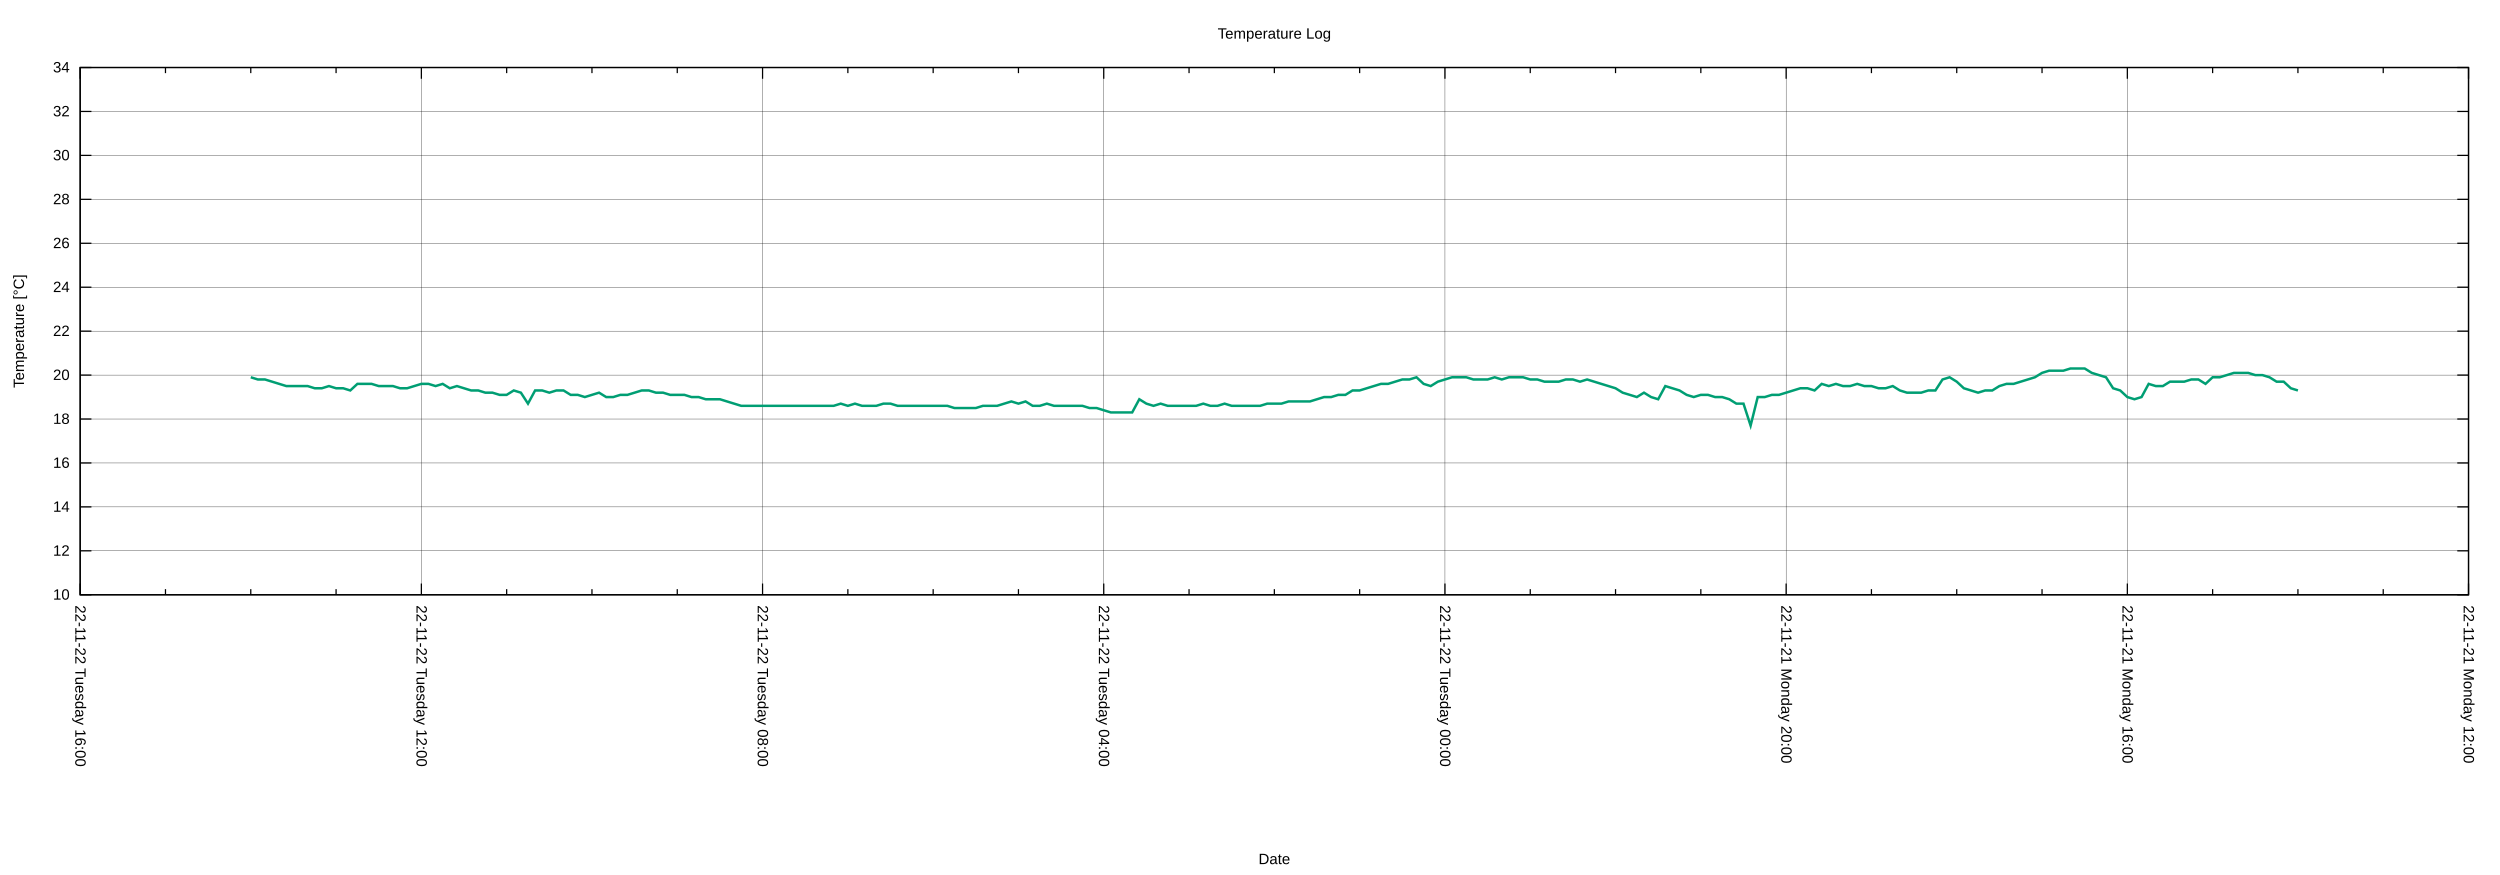
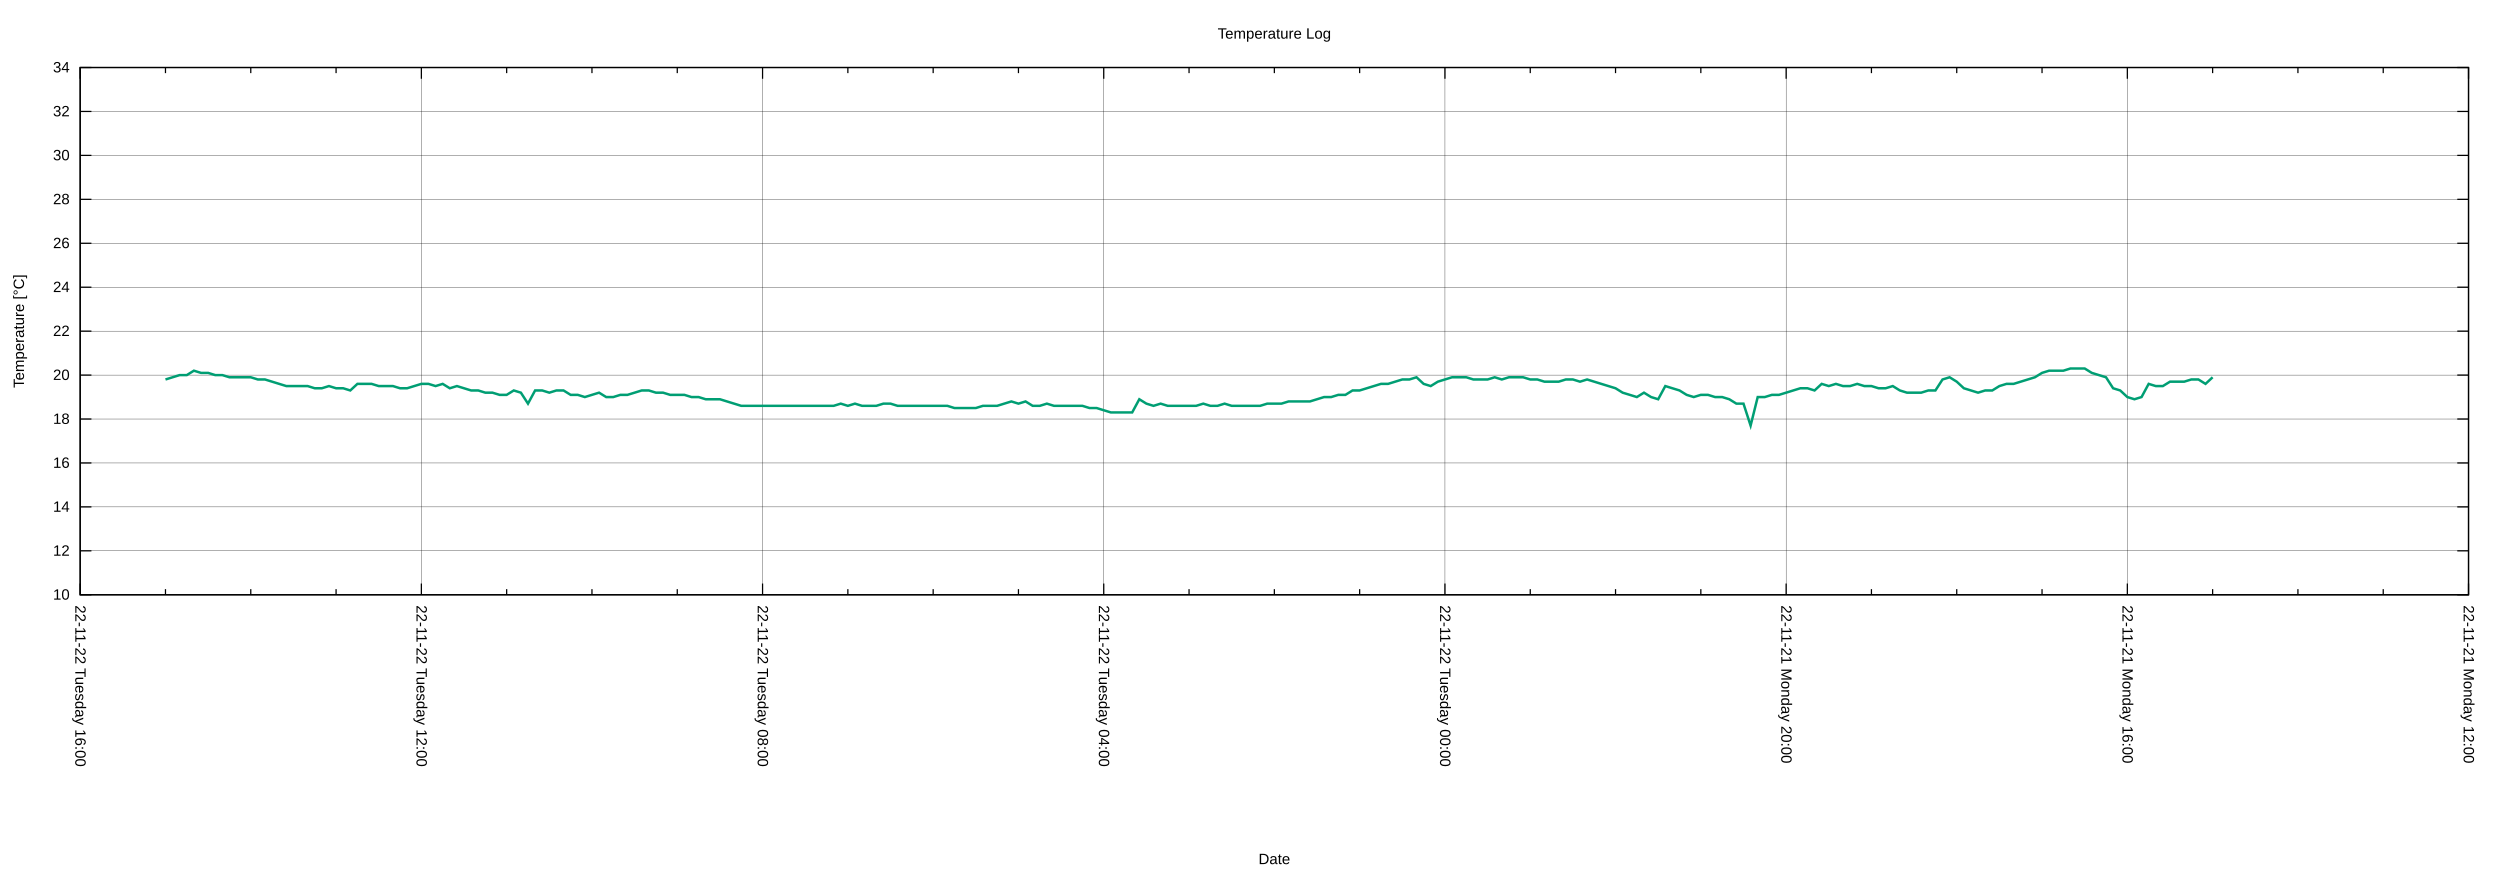
<svg xmlns="http://www.w3.org/2000/svg" xmlns:xlink="http://www.w3.org/1999/xlink" width="2000" height="700" viewBox="0 0 2000 700">
  <g id="gnuplot_canvas">
    <rect x="0" y="0" width="2000" height="700" fill="none" />
    <defs>
      <circle id="gpDot" r="0.5" stroke-width="0.5" stroke="currentColor" />
      <path id="gpPt0" stroke-width="0.222" stroke="currentColor" d="M-1,0 h2 M0,-1 v2" />
      <path id="gpPt1" stroke-width="0.222" stroke="currentColor" d="M-1,-1 L1,1 M1,-1 L-1,1" />
      <path id="gpPt2" stroke-width="0.222" stroke="currentColor" d="M-1,0 L1,0 M0,-1 L0,1 M-1,-1 L1,1 M-1,1 L1,-1" />
      <rect id="gpPt3" stroke-width="0.222" stroke="currentColor" x="-1" y="-1" width="2" height="2" />
      <rect id="gpPt4" stroke-width="0.222" stroke="currentColor" fill="currentColor" x="-1" y="-1" width="2" height="2" />
      <circle id="gpPt5" stroke-width="0.222" stroke="currentColor" cx="0" cy="0" r="1" />
      <use xlink:href="#gpPt5" id="gpPt6" fill="currentColor" stroke="none" />
      <path id="gpPt7" stroke-width="0.222" stroke="currentColor" d="M0,-1.33 L-1.33,0.67 L1.33,0.67 z" />
      <use xlink:href="#gpPt7" id="gpPt8" fill="currentColor" stroke="none" />
      <use xlink:href="#gpPt7" id="gpPt9" stroke="currentColor" transform="rotate(180)" />
      <use xlink:href="#gpPt9" id="gpPt10" fill="currentColor" stroke="none" />
      <use xlink:href="#gpPt3" id="gpPt11" stroke="currentColor" transform="rotate(45)" />
      <use xlink:href="#gpPt11" id="gpPt12" fill="currentColor" stroke="none" />
      <path id="gpPt13" stroke-width="0.222" stroke="currentColor" d="M0,1.330 L1.265,0.411 L0.782,-1.067 L-0.782,-1.076 L-1.265,0.411 z" />
      <use xlink:href="#gpPt13" id="gpPt14" fill="currentColor" stroke="none" />
      <filter id="textbox" filterUnits="objectBoundingBox" x="0" y="0" height="1" width="1">
        <feFlood flood-color="white" flood-opacity="1" result="bgnd" />
        <feComposite in="SourceGraphic" in2="bgnd" operator="atop" />
      </filter>
      <filter id="greybox" filterUnits="objectBoundingBox" x="0" y="0" height="1" width="1">
        <feFlood flood-color="lightgrey" flood-opacity="1" result="grey" />
        <feComposite in="SourceGraphic" in2="grey" operator="atop" />
      </filter>
    </defs>
    <g fill="none" color="white" stroke="currentColor" stroke-width="1.00" stroke-linecap="butt" stroke-linejoin="miter">
</g>
    <g fill="none" color="black" stroke="currentColor" stroke-width="1.00" stroke-linecap="butt" stroke-linejoin="miter">
</g>
    <g fill="none" color="black" stroke="black" stroke-width="0.25" stroke-linecap="butt" stroke-linejoin="miter">
</g>
    <g fill="none" color="black" stroke="currentColor" stroke-width="0.25" stroke-linecap="butt" stroke-linejoin="miter">
      <path stroke="black" class="gridline" d="M64.14,475.82 L1974.82,475.82  " />
    </g>
    <g fill="none" color="black" stroke="black" stroke-width="1.00" stroke-linecap="butt" stroke-linejoin="miter">
</g>
    <g fill="none" color="black" stroke="currentColor" stroke-width="1.00" stroke-linecap="butt" stroke-linejoin="miter">
      <path stroke="black" d="M64.14,475.82 L73.14,475.82 M1974.82,475.82 L1965.82,475.82  " />
      <g transform="translate(55.75,479.72)" stroke="none" fill="black" font-family="Arial" font-size="12.00" text-anchor="end">
        <text>
          <tspan font-family="Arial"> 10</tspan>
        </text>
      </g>
    </g>
    <g fill="none" color="black" stroke="currentColor" stroke-width="1.00" stroke-linecap="butt" stroke-linejoin="miter">
</g>
    <g fill="none" color="black" stroke="black" stroke-width="0.25" stroke-linecap="butt" stroke-linejoin="miter">
</g>
    <g fill="none" color="black" stroke="currentColor" stroke-width="0.25" stroke-linecap="butt" stroke-linejoin="miter">
      <path stroke="black" class="gridline" d="M64.14,440.67 L1974.82,440.67  " />
    </g>
    <g fill="none" color="black" stroke="black" stroke-width="1.00" stroke-linecap="butt" stroke-linejoin="miter">
</g>
    <g fill="none" color="black" stroke="currentColor" stroke-width="1.00" stroke-linecap="butt" stroke-linejoin="miter">
      <path stroke="black" d="M64.14,440.67 L73.14,440.67 M1974.82,440.67 L1965.82,440.67  " />
      <g transform="translate(55.75,444.57)" stroke="none" fill="black" font-family="Arial" font-size="12.00" text-anchor="end">
        <text>
          <tspan font-family="Arial"> 12</tspan>
        </text>
      </g>
    </g>
    <g fill="none" color="black" stroke="currentColor" stroke-width="1.00" stroke-linecap="butt" stroke-linejoin="miter">
</g>
    <g fill="none" color="black" stroke="black" stroke-width="0.25" stroke-linecap="butt" stroke-linejoin="miter">
</g>
    <g fill="none" color="black" stroke="currentColor" stroke-width="0.25" stroke-linecap="butt" stroke-linejoin="miter">
      <path stroke="black" class="gridline" d="M64.14,405.52 L1974.82,405.52  " />
    </g>
    <g fill="none" color="black" stroke="black" stroke-width="1.00" stroke-linecap="butt" stroke-linejoin="miter">
</g>
    <g fill="none" color="black" stroke="currentColor" stroke-width="1.00" stroke-linecap="butt" stroke-linejoin="miter">
      <path stroke="black" d="M64.14,405.52 L73.14,405.52 M1974.82,405.52 L1965.82,405.52  " />
      <g transform="translate(55.75,409.42)" stroke="none" fill="black" font-family="Arial" font-size="12.00" text-anchor="end">
        <text>
          <tspan font-family="Arial"> 14</tspan>
        </text>
      </g>
    </g>
    <g fill="none" color="black" stroke="currentColor" stroke-width="1.00" stroke-linecap="butt" stroke-linejoin="miter">
</g>
    <g fill="none" color="black" stroke="black" stroke-width="0.25" stroke-linecap="butt" stroke-linejoin="miter">
</g>
    <g fill="none" color="black" stroke="currentColor" stroke-width="0.25" stroke-linecap="butt" stroke-linejoin="miter">
      <path stroke="black" class="gridline" d="M64.14,370.37 L1974.82,370.37  " />
    </g>
    <g fill="none" color="black" stroke="black" stroke-width="1.00" stroke-linecap="butt" stroke-linejoin="miter">
</g>
    <g fill="none" color="black" stroke="currentColor" stroke-width="1.00" stroke-linecap="butt" stroke-linejoin="miter">
      <path stroke="black" d="M64.14,370.37 L73.14,370.37 M1974.82,370.37 L1965.82,370.37  " />
      <g transform="translate(55.75,374.27)" stroke="none" fill="black" font-family="Arial" font-size="12.00" text-anchor="end">
        <text>
          <tspan font-family="Arial"> 16</tspan>
        </text>
      </g>
    </g>
    <g fill="none" color="black" stroke="currentColor" stroke-width="1.00" stroke-linecap="butt" stroke-linejoin="miter">
</g>
    <g fill="none" color="black" stroke="black" stroke-width="0.25" stroke-linecap="butt" stroke-linejoin="miter">
</g>
    <g fill="none" color="black" stroke="currentColor" stroke-width="0.25" stroke-linecap="butt" stroke-linejoin="miter">
      <path stroke="black" class="gridline" d="M64.14,335.22 L1974.82,335.22  " />
    </g>
    <g fill="none" color="black" stroke="black" stroke-width="1.00" stroke-linecap="butt" stroke-linejoin="miter">
</g>
    <g fill="none" color="black" stroke="currentColor" stroke-width="1.00" stroke-linecap="butt" stroke-linejoin="miter">
      <path stroke="black" d="M64.14,335.22 L73.14,335.22 M1974.82,335.22 L1965.82,335.22  " />
      <g transform="translate(55.75,339.12)" stroke="none" fill="black" font-family="Arial" font-size="12.00" text-anchor="end">
        <text>
          <tspan font-family="Arial"> 18</tspan>
        </text>
      </g>
    </g>
    <g fill="none" color="black" stroke="currentColor" stroke-width="1.00" stroke-linecap="butt" stroke-linejoin="miter">
</g>
    <g fill="none" color="black" stroke="black" stroke-width="0.25" stroke-linecap="butt" stroke-linejoin="miter">
</g>
    <g fill="none" color="black" stroke="currentColor" stroke-width="0.25" stroke-linecap="butt" stroke-linejoin="miter">
      <path stroke="black" class="gridline" d="M64.14,300.07 L1974.82,300.07  " />
    </g>
    <g fill="none" color="black" stroke="black" stroke-width="1.00" stroke-linecap="butt" stroke-linejoin="miter">
</g>
    <g fill="none" color="black" stroke="currentColor" stroke-width="1.00" stroke-linecap="butt" stroke-linejoin="miter">
      <path stroke="black" d="M64.14,300.07 L73.14,300.07 M1974.82,300.07 L1965.82,300.07  " />
      <g transform="translate(55.75,303.97)" stroke="none" fill="black" font-family="Arial" font-size="12.00" text-anchor="end">
        <text>
          <tspan font-family="Arial"> 20</tspan>
        </text>
      </g>
    </g>
    <g fill="none" color="black" stroke="currentColor" stroke-width="1.00" stroke-linecap="butt" stroke-linejoin="miter">
</g>
    <g fill="none" color="black" stroke="black" stroke-width="0.25" stroke-linecap="butt" stroke-linejoin="miter">
</g>
    <g fill="none" color="black" stroke="currentColor" stroke-width="0.25" stroke-linecap="butt" stroke-linejoin="miter">
      <path stroke="black" class="gridline" d="M64.14,264.91 L1974.82,264.91  " />
    </g>
    <g fill="none" color="black" stroke="black" stroke-width="1.00" stroke-linecap="butt" stroke-linejoin="miter">
</g>
    <g fill="none" color="black" stroke="currentColor" stroke-width="1.00" stroke-linecap="butt" stroke-linejoin="miter">
      <path stroke="black" d="M64.14,264.91 L73.14,264.91 M1974.82,264.91 L1965.82,264.91  " />
      <g transform="translate(55.75,268.81)" stroke="none" fill="black" font-family="Arial" font-size="12.00" text-anchor="end">
        <text>
          <tspan font-family="Arial"> 22</tspan>
        </text>
      </g>
    </g>
    <g fill="none" color="black" stroke="currentColor" stroke-width="1.00" stroke-linecap="butt" stroke-linejoin="miter">
</g>
    <g fill="none" color="black" stroke="black" stroke-width="0.25" stroke-linecap="butt" stroke-linejoin="miter">
</g>
    <g fill="none" color="black" stroke="currentColor" stroke-width="0.25" stroke-linecap="butt" stroke-linejoin="miter">
      <path stroke="black" class="gridline" d="M64.14,229.76 L1974.82,229.76  " />
    </g>
    <g fill="none" color="black" stroke="black" stroke-width="1.00" stroke-linecap="butt" stroke-linejoin="miter">
</g>
    <g fill="none" color="black" stroke="currentColor" stroke-width="1.00" stroke-linecap="butt" stroke-linejoin="miter">
      <path stroke="black" d="M64.14,229.76 L73.14,229.76 M1974.82,229.76 L1965.82,229.76  " />
      <g transform="translate(55.75,233.66)" stroke="none" fill="black" font-family="Arial" font-size="12.00" text-anchor="end">
        <text>
          <tspan font-family="Arial"> 24</tspan>
        </text>
      </g>
    </g>
    <g fill="none" color="black" stroke="currentColor" stroke-width="1.00" stroke-linecap="butt" stroke-linejoin="miter">
</g>
    <g fill="none" color="black" stroke="black" stroke-width="0.25" stroke-linecap="butt" stroke-linejoin="miter">
</g>
    <g fill="none" color="black" stroke="currentColor" stroke-width="0.25" stroke-linecap="butt" stroke-linejoin="miter">
      <path stroke="black" class="gridline" d="M64.14,194.61 L1974.82,194.61  " />
    </g>
    <g fill="none" color="black" stroke="black" stroke-width="1.00" stroke-linecap="butt" stroke-linejoin="miter">
</g>
    <g fill="none" color="black" stroke="currentColor" stroke-width="1.00" stroke-linecap="butt" stroke-linejoin="miter">
      <path stroke="black" d="M64.14,194.61 L73.14,194.61 M1974.82,194.61 L1965.82,194.61  " />
      <g transform="translate(55.75,198.51)" stroke="none" fill="black" font-family="Arial" font-size="12.00" text-anchor="end">
        <text>
          <tspan font-family="Arial"> 26</tspan>
        </text>
      </g>
    </g>
    <g fill="none" color="black" stroke="currentColor" stroke-width="1.00" stroke-linecap="butt" stroke-linejoin="miter">
</g>
    <g fill="none" color="black" stroke="black" stroke-width="0.25" stroke-linecap="butt" stroke-linejoin="miter">
</g>
    <g fill="none" color="black" stroke="currentColor" stroke-width="0.25" stroke-linecap="butt" stroke-linejoin="miter">
      <path stroke="black" class="gridline" d="M64.14,159.46 L1974.82,159.46  " />
    </g>
    <g fill="none" color="black" stroke="black" stroke-width="1.00" stroke-linecap="butt" stroke-linejoin="miter">
</g>
    <g fill="none" color="black" stroke="currentColor" stroke-width="1.00" stroke-linecap="butt" stroke-linejoin="miter">
      <path stroke="black" d="M64.14,159.46 L73.14,159.46 M1974.82,159.46 L1965.82,159.46  " />
      <g transform="translate(55.75,163.36)" stroke="none" fill="black" font-family="Arial" font-size="12.00" text-anchor="end">
        <text>
          <tspan font-family="Arial"> 28</tspan>
        </text>
      </g>
    </g>
    <g fill="none" color="black" stroke="currentColor" stroke-width="1.00" stroke-linecap="butt" stroke-linejoin="miter">
</g>
    <g fill="none" color="black" stroke="black" stroke-width="0.25" stroke-linecap="butt" stroke-linejoin="miter">
</g>
    <g fill="none" color="black" stroke="currentColor" stroke-width="0.25" stroke-linecap="butt" stroke-linejoin="miter">
      <path stroke="black" class="gridline" d="M64.14,124.31 L1974.82,124.31  " />
    </g>
    <g fill="none" color="black" stroke="black" stroke-width="1.00" stroke-linecap="butt" stroke-linejoin="miter">
</g>
    <g fill="none" color="black" stroke="currentColor" stroke-width="1.00" stroke-linecap="butt" stroke-linejoin="miter">
      <path stroke="black" d="M64.14,124.31 L73.14,124.31 M1974.82,124.31 L1965.82,124.31  " />
      <g transform="translate(55.75,128.21)" stroke="none" fill="black" font-family="Arial" font-size="12.00" text-anchor="end">
        <text>
          <tspan font-family="Arial"> 30</tspan>
        </text>
      </g>
    </g>
    <g fill="none" color="black" stroke="currentColor" stroke-width="1.00" stroke-linecap="butt" stroke-linejoin="miter">
</g>
    <g fill="none" color="black" stroke="black" stroke-width="0.25" stroke-linecap="butt" stroke-linejoin="miter">
</g>
    <g fill="none" color="black" stroke="currentColor" stroke-width="0.25" stroke-linecap="butt" stroke-linejoin="miter">
      <path stroke="black" class="gridline" d="M64.14,89.16 L1974.82,89.16  " />
    </g>
    <g fill="none" color="black" stroke="black" stroke-width="1.00" stroke-linecap="butt" stroke-linejoin="miter">
</g>
    <g fill="none" color="black" stroke="currentColor" stroke-width="1.00" stroke-linecap="butt" stroke-linejoin="miter">
      <path stroke="black" d="M64.14,89.16 L73.14,89.16 M1974.82,89.16 L1965.82,89.16  " />
      <g transform="translate(55.75,93.06)" stroke="none" fill="black" font-family="Arial" font-size="12.00" text-anchor="end">
        <text>
          <tspan font-family="Arial"> 32</tspan>
        </text>
      </g>
    </g>
    <g fill="none" color="black" stroke="currentColor" stroke-width="1.00" stroke-linecap="butt" stroke-linejoin="miter">
</g>
    <g fill="none" color="black" stroke="black" stroke-width="0.25" stroke-linecap="butt" stroke-linejoin="miter">
</g>
    <g fill="none" color="black" stroke="currentColor" stroke-width="0.25" stroke-linecap="butt" stroke-linejoin="miter">
      <path stroke="black" class="gridline" d="M64.14,54.01 L1974.82,54.01  " />
    </g>
    <g fill="none" color="black" stroke="black" stroke-width="1.00" stroke-linecap="butt" stroke-linejoin="miter">
</g>
    <g fill="none" color="black" stroke="currentColor" stroke-width="1.00" stroke-linecap="butt" stroke-linejoin="miter">
      <path stroke="black" d="M64.14,54.01 L73.14,54.01 M1974.82,54.01 L1965.82,54.01  " />
      <g transform="translate(55.75,57.91)" stroke="none" fill="black" font-family="Arial" font-size="12.00" text-anchor="end">
        <text>
          <tspan font-family="Arial"> 34</tspan>
        </text>
      </g>
    </g>
    <g fill="none" color="black" stroke="currentColor" stroke-width="1.00" stroke-linecap="butt" stroke-linejoin="miter">
</g>
    <g fill="none" color="black" stroke="black" stroke-width="0.25" stroke-linecap="butt" stroke-linejoin="miter">
</g>
    <g fill="none" color="black" stroke="currentColor" stroke-width="0.25" stroke-linecap="butt" stroke-linejoin="miter">
      <path stroke="black" class="gridline" d="M1974.82,475.82 L1974.82,54.01  " />
    </g>
    <g fill="none" color="black" stroke="black" stroke-width="1.00" stroke-linecap="butt" stroke-linejoin="miter">
</g>
    <g fill="none" color="black" stroke="currentColor" stroke-width="1.00" stroke-linecap="butt" stroke-linejoin="miter">
      <path stroke="black" d="M1974.82,475.82 L1974.82,466.82 M1974.82,54.01 L1974.82,63.01  " />
      <g transform="translate(1970.92,484.21) rotate(90)" stroke="none" fill="black" font-family="Arial" font-size="12.00" text-anchor="start">
        <text>
          <tspan font-family="Arial">22-11-21 Monday 12:00</tspan>
        </text>
      </g>
    </g>
    <g fill="none" color="black" stroke="currentColor" stroke-width="1.00" stroke-linecap="butt" stroke-linejoin="miter">
      <path stroke="black" d="M1906.58,475.82 L1906.58,471.32 M1906.58,54.01 L1906.58,58.51 M1838.34,475.82 L1838.34,471.32 M1838.34,54.01 L1838.34,58.51   M1770.10,475.82 L1770.10,471.32 M1770.10,54.01 L1770.10,58.51  " />
    </g>
    <g fill="none" color="black" stroke="black" stroke-width="0.25" stroke-linecap="butt" stroke-linejoin="miter">
</g>
    <g fill="none" color="black" stroke="currentColor" stroke-width="0.25" stroke-linecap="butt" stroke-linejoin="miter">
      <path stroke="black" class="gridline" d="M1701.87,475.82 L1701.87,54.01  " />
    </g>
    <g fill="none" color="black" stroke="black" stroke-width="1.00" stroke-linecap="butt" stroke-linejoin="miter">
</g>
    <g fill="none" color="black" stroke="currentColor" stroke-width="1.00" stroke-linecap="butt" stroke-linejoin="miter">
      <path stroke="black" d="M1701.87,475.82 L1701.87,466.82 M1701.87,54.01 L1701.87,63.01  " />
      <g transform="translate(1697.97,484.21) rotate(90)" stroke="none" fill="black" font-family="Arial" font-size="12.00" text-anchor="start">
        <text>
          <tspan font-family="Arial">22-11-21 Monday 16:00</tspan>
        </text>
      </g>
    </g>
    <g fill="none" color="black" stroke="currentColor" stroke-width="1.00" stroke-linecap="butt" stroke-linejoin="miter">
      <path stroke="black" d="M1633.63,475.82 L1633.63,471.32 M1633.63,54.01 L1633.63,58.51 M1565.39,475.82 L1565.39,471.32 M1565.39,54.01 L1565.39,58.51   M1497.15,475.82 L1497.15,471.32 M1497.15,54.01 L1497.15,58.51  " />
    </g>
    <g fill="none" color="black" stroke="black" stroke-width="0.25" stroke-linecap="butt" stroke-linejoin="miter">
</g>
    <g fill="none" color="black" stroke="currentColor" stroke-width="0.25" stroke-linecap="butt" stroke-linejoin="miter">
      <path stroke="black" class="gridline" d="M1428.91,475.82 L1428.91,54.01  " />
    </g>
    <g fill="none" color="black" stroke="black" stroke-width="1.00" stroke-linecap="butt" stroke-linejoin="miter">
</g>
    <g fill="none" color="black" stroke="currentColor" stroke-width="1.00" stroke-linecap="butt" stroke-linejoin="miter">
      <path stroke="black" d="M1428.91,475.82 L1428.91,466.82 M1428.91,54.01 L1428.91,63.01  " />
      <g transform="translate(1425.01,484.21) rotate(90)" stroke="none" fill="black" font-family="Arial" font-size="12.00" text-anchor="start">
        <text>
          <tspan font-family="Arial">22-11-21 Monday 20:00</tspan>
        </text>
      </g>
    </g>
    <g fill="none" color="black" stroke="currentColor" stroke-width="1.00" stroke-linecap="butt" stroke-linejoin="miter">
      <path stroke="black" d="M1360.67,475.82 L1360.67,471.32 M1360.67,54.01 L1360.67,58.51 M1292.43,475.82 L1292.43,471.32 M1292.43,54.01 L1292.43,58.51   M1224.20,475.82 L1224.20,471.32 M1224.20,54.01 L1224.20,58.51  " />
    </g>
    <g fill="none" color="black" stroke="black" stroke-width="0.25" stroke-linecap="butt" stroke-linejoin="miter">
</g>
    <g fill="none" color="black" stroke="currentColor" stroke-width="0.25" stroke-linecap="butt" stroke-linejoin="miter">
      <path stroke="black" class="gridline" d="M1155.96,475.82 L1155.96,54.01  " />
    </g>
    <g fill="none" color="black" stroke="black" stroke-width="1.00" stroke-linecap="butt" stroke-linejoin="miter">
</g>
    <g fill="none" color="black" stroke="currentColor" stroke-width="1.00" stroke-linecap="butt" stroke-linejoin="miter">
      <path stroke="black" d="M1155.96,475.82 L1155.96,466.82 M1155.96,54.01 L1155.96,63.01  " />
      <g transform="translate(1152.06,484.21) rotate(90)" stroke="none" fill="black" font-family="Arial" font-size="12.00" text-anchor="start">
        <text>
          <tspan font-family="Arial">22-11-22 Tuesday 00:00</tspan>
        </text>
      </g>
    </g>
    <g fill="none" color="black" stroke="currentColor" stroke-width="1.00" stroke-linecap="butt" stroke-linejoin="miter">
      <path stroke="black" d="M1087.72,475.82 L1087.72,471.32 M1087.72,54.01 L1087.72,58.51 M1019.48,475.82 L1019.48,471.32 M1019.48,54.01 L1019.48,58.51   M951.24,475.82 L951.24,471.32 M951.24,54.01 L951.24,58.51  " />
    </g>
    <g fill="none" color="black" stroke="black" stroke-width="0.25" stroke-linecap="butt" stroke-linejoin="miter">
</g>
    <g fill="none" color="black" stroke="currentColor" stroke-width="0.25" stroke-linecap="butt" stroke-linejoin="miter">
      <path stroke="black" class="gridline" d="M883.00,475.82 L883.00,54.01  " />
    </g>
    <g fill="none" color="black" stroke="black" stroke-width="1.00" stroke-linecap="butt" stroke-linejoin="miter">
</g>
    <g fill="none" color="black" stroke="currentColor" stroke-width="1.00" stroke-linecap="butt" stroke-linejoin="miter">
      <path stroke="black" d="M883.00,475.82 L883.00,466.82 M883.00,54.01 L883.00,63.01  " />
      <g transform="translate(879.10,484.21) rotate(90)" stroke="none" fill="black" font-family="Arial" font-size="12.00" text-anchor="start">
        <text>
          <tspan font-family="Arial">22-11-22 Tuesday 04:00</tspan>
        </text>
      </g>
    </g>
    <g fill="none" color="black" stroke="currentColor" stroke-width="1.00" stroke-linecap="butt" stroke-linejoin="miter">
      <path stroke="black" d="M814.76,475.82 L814.76,471.32 M814.76,54.01 L814.76,58.51 M746.53,475.82 L746.53,471.32 M746.53,54.01 L746.53,58.51   M678.29,475.82 L678.29,471.32 M678.29,54.01 L678.29,58.51  " />
    </g>
    <g fill="none" color="black" stroke="black" stroke-width="0.25" stroke-linecap="butt" stroke-linejoin="miter">
</g>
    <g fill="none" color="black" stroke="currentColor" stroke-width="0.25" stroke-linecap="butt" stroke-linejoin="miter">
      <path stroke="black" class="gridline" d="M610.05,475.82 L610.05,54.01  " />
    </g>
    <g fill="none" color="black" stroke="black" stroke-width="1.00" stroke-linecap="butt" stroke-linejoin="miter">
</g>
    <g fill="none" color="black" stroke="currentColor" stroke-width="1.00" stroke-linecap="butt" stroke-linejoin="miter">
      <path stroke="black" d="M610.05,475.82 L610.05,466.82 M610.05,54.01 L610.05,63.01  " />
      <g transform="translate(606.15,484.21) rotate(90)" stroke="none" fill="black" font-family="Arial" font-size="12.00" text-anchor="start">
        <text>
          <tspan font-family="Arial">22-11-22 Tuesday 08:00</tspan>
        </text>
      </g>
    </g>
    <g fill="none" color="black" stroke="currentColor" stroke-width="1.00" stroke-linecap="butt" stroke-linejoin="miter">
      <path stroke="black" d="M541.81,475.82 L541.81,471.32 M541.81,54.01 L541.81,58.51 M473.57,475.82 L473.57,471.32 M473.57,54.01 L473.57,58.51   M405.33,475.82 L405.33,471.32 M405.33,54.01 L405.33,58.51  " />
    </g>
    <g fill="none" color="black" stroke="black" stroke-width="0.25" stroke-linecap="butt" stroke-linejoin="miter">
</g>
    <g fill="none" color="black" stroke="currentColor" stroke-width="0.25" stroke-linecap="butt" stroke-linejoin="miter">
      <path stroke="black" class="gridline" d="M337.09,475.82 L337.09,54.01  " />
    </g>
    <g fill="none" color="black" stroke="black" stroke-width="1.00" stroke-linecap="butt" stroke-linejoin="miter">
</g>
    <g fill="none" color="black" stroke="currentColor" stroke-width="1.00" stroke-linecap="butt" stroke-linejoin="miter">
      <path stroke="black" d="M337.09,475.82 L337.09,466.82 M337.09,54.01 L337.09,63.01  " />
      <g transform="translate(333.19,484.21) rotate(90)" stroke="none" fill="black" font-family="Arial" font-size="12.00" text-anchor="start">
        <text>
          <tspan font-family="Arial">22-11-22 Tuesday 12:00</tspan>
        </text>
      </g>
    </g>
    <g fill="none" color="black" stroke="currentColor" stroke-width="1.00" stroke-linecap="butt" stroke-linejoin="miter">
      <path stroke="black" d="M268.86,475.82 L268.86,471.32 M268.86,54.01 L268.86,58.51 M200.62,475.82 L200.62,471.32 M200.62,54.01 L200.62,58.51   M132.38,475.82 L132.38,471.32 M132.38,54.01 L132.38,58.51  " />
    </g>
    <g fill="none" color="black" stroke="black" stroke-width="0.25" stroke-linecap="butt" stroke-linejoin="miter">
</g>
    <g fill="none" color="black" stroke="currentColor" stroke-width="0.25" stroke-linecap="butt" stroke-linejoin="miter">
      <path stroke="black" class="gridline" d="M64.14,475.82 L64.14,54.01  " />
    </g>
    <g fill="none" color="black" stroke="black" stroke-width="1.00" stroke-linecap="butt" stroke-linejoin="miter">
</g>
    <g fill="none" color="black" stroke="currentColor" stroke-width="1.00" stroke-linecap="butt" stroke-linejoin="miter">
      <path stroke="black" d="M64.14,475.82 L64.14,466.82 M64.14,54.01 L64.14,63.01  " />
      <g transform="translate(60.24,484.21) rotate(90)" stroke="none" fill="black" font-family="Arial" font-size="12.00" text-anchor="start">
        <text>
          <tspan font-family="Arial">22-11-22 Tuesday 16:00</tspan>
        </text>
      </g>
    </g>
    <g fill="none" color="black" stroke="currentColor" stroke-width="1.00" stroke-linecap="butt" stroke-linejoin="miter">
</g>
    <g fill="none" color="black" stroke="currentColor" stroke-width="1.00" stroke-linecap="butt" stroke-linejoin="miter">
      <path stroke="black" d="M64.14,54.01 L64.14,475.82 L1974.82,475.82 L1974.82,54.01 L64.14,54.01 Z  " />
    </g>
    <g fill="none" color="black" stroke="currentColor" stroke-width="1.00" stroke-linecap="butt" stroke-linejoin="miter">
      <g transform="translate(19.18,264.92) rotate(270)" stroke="none" fill="black" font-family="Arial" font-size="12.00" text-anchor="middle">
        <text>
          <tspan font-family="Arial">Temperature [°C]</tspan>
        </text>
      </g>
    </g>
    <g fill="none" color="black" stroke="currentColor" stroke-width="1.00" stroke-linecap="butt" stroke-linejoin="miter">
      <g transform="translate(1019.48,691.30)" stroke="none" fill="black" font-family="Arial" font-size="12.00" text-anchor="middle">
        <text>
          <tspan font-family="Arial">Date</tspan>
        </text>
      </g>
    </g>
    <g fill="none" color="black" stroke="currentColor" stroke-width="1.00" stroke-linecap="butt" stroke-linejoin="miter">
</g>
    <g id="gnuplot_plot_1">
      <g fill="none" color="white" stroke="currentColor" stroke-width="2.00" stroke-linecap="butt" stroke-linejoin="miter">
</g>
      <g fill="none" color="black" stroke="currentColor" stroke-width="2.00" stroke-linecap="butt" stroke-linejoin="miter">
-         <path stroke="rgb(  0, 158, 115)" d="M200.62,301.82 L206.30,303.58 L211.99,303.58 L217.68,305.34 L223.36,307.10 L229.05,308.85 L234.74,308.85 L240.42,308.85   L246.11,308.85 L251.80,310.61 L257.48,310.61 L263.17,308.85 L268.86,310.61 L274.54,310.61 L280.23,312.37 L285.92,307.10   L291.60,307.10 L297.29,307.10 L302.98,308.85 L308.66,308.85 L314.35,308.85 L320.03,310.61 L325.72,310.61 L331.41,308.85   L337.09,307.10 L342.78,307.10 L348.47,308.85 L354.15,307.10 L359.84,310.61 L365.53,308.85 L371.21,310.61 L376.90,312.37   L382.59,312.37 L388.27,314.13 L393.96,314.13 L399.65,315.88 L405.33,315.88 L411.02,312.37 L416.71,314.13 L422.39,322.91   L428.08,312.37 L433.77,312.37 L439.45,314.13 L445.14,312.37 L450.83,312.37 L456.51,315.88 L462.20,315.88 L467.88,317.64   L473.57,315.88 L479.26,314.13 L484.94,317.64 L490.63,317.64 L496.32,315.88 L502.00,315.88 L507.69,314.13 L513.38,312.37   L519.06,312.37 L524.75,314.13 L530.44,314.13 L536.12,315.88 L541.81,315.88 L547.50,315.88 L553.18,317.64 L558.87,317.64   L564.56,319.40 L570.24,319.40 L575.93,319.40 L581.62,321.16 L587.30,322.91 L592.99,324.67 L598.68,324.67 L604.36,324.67   L610.05,324.67 L615.74,324.67 L621.42,324.67 L627.11,324.67 L632.79,324.67 L638.48,324.67 L644.17,324.67 L649.85,324.67   L655.54,324.67 L661.23,324.67 L666.91,324.67 L672.60,322.91 L678.29,324.67 L683.97,322.91 L689.66,324.67 L695.35,324.67   L701.03,324.67 L706.72,322.91 L712.41,322.91 L718.09,324.67 L723.78,324.67 L729.47,324.67 L735.15,324.67 L740.84,324.67   L746.53,324.67 L752.21,324.67 L757.90,324.67 L763.59,326.43 L769.27,326.43 L774.96,326.43 L780.65,326.43 L786.33,324.67   L792.02,324.67 L797.70,324.67 L803.39,322.91 L809.08,321.16 L814.76,322.91 L820.45,321.16 L826.14,324.67 L831.82,324.67   L837.51,322.91 L843.20,324.67 L848.88,324.67 L854.57,324.67 L860.26,324.67 L865.94,324.67 L871.63,326.43 L877.32,326.43   L883.00,328.19 L888.69,329.94 L894.38,329.94 L900.06,329.94 L905.75,329.94 L911.44,319.40 L917.12,322.91 L922.81,324.67   L928.50,322.91 L934.18,324.67 L939.87,324.67 L945.55,324.67 L951.24,324.67 L956.93,324.67 L962.61,322.91 L968.30,324.67   L973.99,324.67 L979.67,322.91 L985.36,324.67 L991.05,324.67 L996.73,324.67 L1002.42,324.67 L1008.11,324.67 L1013.79,322.91   L1019.48,322.91 L1025.17,322.91 L1030.85,321.16 L1036.54,321.16 L1042.23,321.16 L1047.91,321.16 L1053.60,319.40 L1059.29,317.64   L1064.97,317.64 L1070.66,315.88 L1076.35,315.88 L1082.03,312.37 L1087.72,312.37 L1093.41,310.61 L1099.09,308.85 L1104.78,307.10   L1110.46,307.10 L1116.15,305.34 L1121.84,303.58 L1127.52,303.58 L1133.21,301.82 L1138.90,307.10 L1144.58,308.85 L1150.27,305.34   L1155.96,303.58 L1161.64,301.82 L1167.33,301.82 L1173.02,301.82 L1178.70,303.58 L1184.39,303.58 L1190.08,303.58 L1195.76,301.82   L1201.45,303.58 L1207.14,301.82 L1212.82,301.82 L1218.51,301.82 L1224.20,303.58 L1229.88,303.58 L1235.57,305.34 L1241.26,305.34   L1246.94,305.34 L1252.63,303.58 L1258.32,303.58 L1264.00,305.34 L1269.69,303.58 L1275.37,305.34 L1281.06,307.10 L1286.75,308.85   L1292.43,310.61 L1298.12,314.13 L1303.81,315.88 L1309.49,317.64 L1315.18,314.13 L1320.87,317.64 L1326.55,319.40 L1332.24,308.85   L1337.93,310.61 L1343.61,312.37 L1349.30,315.88 L1354.99,317.64 L1360.67,315.88 L1366.36,315.88 L1372.05,317.64 L1377.73,317.64   L1383.42,319.40 L1389.11,322.91 L1394.79,322.91 L1400.48,340.49 L1406.17,317.64 L1411.85,317.64 L1417.54,315.88 L1423.22,315.88   L1428.91,314.13 L1434.60,312.37 L1440.28,310.61 L1445.97,310.61 L1451.66,312.37 L1457.34,307.10 L1463.03,308.85 L1468.72,307.10   L1474.40,308.85 L1480.09,308.85 L1485.78,307.10 L1491.46,308.85 L1497.15,308.85 L1502.84,310.61 L1508.52,310.61 L1514.21,308.85   L1519.90,312.37 L1525.58,314.13 L1531.27,314.13 L1536.96,314.13 L1542.64,312.37 L1548.33,312.37 L1554.02,303.58 L1559.70,301.82   L1565.39,305.34 L1571.08,310.61 L1576.76,312.37 L1582.45,314.13 L1588.13,312.37 L1593.82,312.37 L1599.51,308.85 L1605.19,307.10   L1610.88,307.10 L1616.57,305.34 L1622.25,303.58 L1627.94,301.82 L1633.63,298.31 L1639.31,296.55 L1645.00,296.55 L1650.69,296.55   L1656.37,294.79 L1662.06,294.79 L1667.75,294.79 L1673.43,298.31 L1679.12,300.07 L1684.81,301.82 L1690.49,310.61 L1696.18,312.37   L1701.87,317.64 L1707.55,319.40 L1713.24,317.64 L1718.93,307.10 L1724.61,308.85 L1730.30,308.85 L1735.99,305.34 L1741.67,305.34   L1747.36,305.34 L1753.04,303.58 L1758.73,303.58 L1764.42,307.10 L1770.10,301.82 L1775.79,301.82 L1781.48,300.07 L1787.16,298.31   L1792.85,298.31 L1798.54,298.31 L1804.22,300.07 L1809.91,300.07 L1815.60,301.82 L1821.28,305.34 L1826.97,305.34 L1832.66,310.61   L1838.34,312.37  " />
+         <path stroke="rgb(  0, 158, 115)" d="M132.38,303.58 L138.07,301.82 L143.75,300.07 L149.44,300.07 L155.12,296.55 L160.81,298.31 L166.50,298.31 L172.18,300.07   L177.87,300.07 L183.56,301.82 L189.24,301.82 L194.93,301.82 L200.62,301.82 L206.30,303.58 L211.99,303.58 L217.68,305.34   L223.36,307.10 L229.05,308.85 L234.74,308.85 L240.42,308.85 L246.11,308.85 L251.80,310.61 L257.48,310.61 L263.17,308.85   L268.86,310.61 L274.54,310.61 L280.23,312.37 L285.92,307.10 L291.60,307.10 L297.29,307.10 L302.98,308.85 L308.66,308.85   L314.35,308.85 L320.03,310.61 L325.72,310.61 L331.41,308.85 L337.09,307.10 L342.78,307.10 L348.47,308.85 L354.15,307.10   L359.84,310.61 L365.53,308.85 L371.21,310.61 L376.90,312.37 L382.59,312.37 L388.27,314.13 L393.96,314.13 L399.65,315.88   L405.33,315.88 L411.02,312.37 L416.71,314.13 L422.39,322.91 L428.08,312.37 L433.77,312.37 L439.45,314.13 L445.14,312.37   L450.83,312.37 L456.51,315.88 L462.20,315.88 L467.88,317.64 L473.57,315.88 L479.26,314.13 L484.94,317.64 L490.63,317.64   L496.32,315.88 L502.00,315.88 L507.69,314.13 L513.38,312.37 L519.06,312.37 L524.75,314.13 L530.44,314.13 L536.12,315.88   L541.81,315.88 L547.50,315.88 L553.18,317.64 L558.87,317.64 L564.56,319.40 L570.24,319.40 L575.93,319.40 L581.62,321.16   L587.30,322.91 L592.99,324.67 L598.68,324.67 L604.36,324.67 L610.05,324.67 L615.74,324.67 L621.42,324.67 L627.11,324.67   L632.79,324.67 L638.48,324.67 L644.17,324.67 L649.85,324.67 L655.54,324.67 L661.23,324.67 L666.91,324.67 L672.60,322.91   L678.29,324.67 L683.97,322.91 L689.66,324.67 L695.35,324.67 L701.03,324.67 L706.72,322.91 L712.41,322.91 L718.09,324.67   L723.78,324.67 L729.47,324.67 L735.15,324.67 L740.84,324.67 L746.53,324.67 L752.21,324.67 L757.90,324.67 L763.59,326.43   L769.27,326.43 L774.96,326.43 L780.65,326.43 L786.33,324.67 L792.02,324.67 L797.70,324.67 L803.39,322.91 L809.08,321.16   L814.76,322.91 L820.45,321.16 L826.14,324.67 L831.82,324.67 L837.51,322.91 L843.20,324.67 L848.88,324.67 L854.57,324.67   L860.26,324.67 L865.94,324.67 L871.63,326.43 L877.32,326.43 L883.00,328.19 L888.69,329.94 L894.38,329.94 L900.06,329.94   L905.75,329.94 L911.44,319.40 L917.12,322.91 L922.81,324.67 L928.50,322.91 L934.18,324.67 L939.87,324.67 L945.55,324.67   L951.24,324.67 L956.93,324.67 L962.61,322.91 L968.30,324.67 L973.99,324.67 L979.67,322.91 L985.36,324.67 L991.05,324.67   L996.73,324.67 L1002.42,324.67 L1008.11,324.67 L1013.79,322.91 L1019.48,322.91 L1025.17,322.91 L1030.85,321.16 L1036.54,321.16   L1042.23,321.16 L1047.91,321.16 L1053.60,319.40 L1059.29,317.64 L1064.97,317.64 L1070.66,315.88 L1076.35,315.88 L1082.03,312.37   L1087.72,312.37 L1093.41,310.61 L1099.09,308.85 L1104.78,307.10 L1110.46,307.10 L1116.15,305.34 L1121.84,303.58 L1127.52,303.58   L1133.21,301.82 L1138.90,307.10 L1144.58,308.85 L1150.27,305.34 L1155.96,303.58 L1161.64,301.82 L1167.33,301.82 L1173.02,301.82   L1178.70,303.58 L1184.39,303.58 L1190.08,303.58 L1195.76,301.82 L1201.45,303.58 L1207.14,301.82 L1212.82,301.82 L1218.51,301.82   L1224.20,303.58 L1229.88,303.58 L1235.57,305.34 L1241.26,305.34 L1246.94,305.34 L1252.63,303.58 L1258.32,303.58 L1264.00,305.34   L1269.69,303.58 L1275.37,305.34 L1281.06,307.10 L1286.75,308.85 L1292.43,310.61 L1298.12,314.13 L1303.81,315.88 L1309.49,317.64   L1315.18,314.13 L1320.87,317.64 L1326.55,319.40 L1332.24,308.85 L1337.93,310.61 L1343.61,312.37 L1349.30,315.88 L1354.99,317.64   L1360.67,315.88 L1366.36,315.88 L1372.05,317.64 L1377.73,317.64 L1383.42,319.40 L1389.11,322.91 L1394.79,322.91 L1400.48,340.49   L1406.17,317.64 L1411.85,317.64 L1417.54,315.88 L1423.22,315.88 L1428.91,314.13 L1434.60,312.37 L1440.28,310.61 L1445.97,310.61   L1451.66,312.37 L1457.34,307.10 L1463.03,308.85 L1468.72,307.10 L1474.40,308.85 L1480.09,308.85 L1485.78,307.10 L1491.46,308.85   L1497.15,308.85 L1502.84,310.61 L1508.52,310.61 L1514.21,308.85 L1519.90,312.37 L1525.58,314.13 L1531.27,314.13 L1536.96,314.13   L1542.64,312.37 L1548.33,312.37 L1554.02,303.58 L1559.70,301.82 L1565.39,305.34 L1571.08,310.61 L1576.76,312.37 L1582.45,314.13   L1588.13,312.37 L1593.82,312.37 L1599.51,308.85 L1605.19,307.10 L1610.88,307.10 L1616.57,305.34 L1622.25,303.58 L1627.94,301.82   L1633.63,298.31 L1639.31,296.55 L1645.00,296.55 L1650.69,296.55 L1656.37,294.79 L1662.06,294.79 L1667.75,294.79 L1673.43,298.31   L1679.12,300.07 L1684.81,301.82 L1690.49,310.61 L1696.18,312.37 L1701.87,317.64 L1707.55,319.40 L1713.24,317.64 L1718.93,307.10   L1724.61,308.85 L1730.30,308.85 L1735.99,305.34 L1741.67,305.34 L1747.36,305.34 L1753.04,303.58 L1758.73,303.58 L1764.42,307.10   L1770.10,301.82  " />
      </g>
    </g>
    <g fill="none" color="black" stroke="currentColor" stroke-width="2.00" stroke-linecap="butt" stroke-linejoin="miter">
</g>
    <g fill="none" color="black" stroke="black" stroke-width="1.00" stroke-linecap="butt" stroke-linejoin="miter">
</g>
    <g fill="none" color="black" stroke="currentColor" stroke-width="1.00" stroke-linecap="butt" stroke-linejoin="miter">
      <path stroke="black" d="M64.14,54.01 L64.14,475.82 L1974.82,475.82 L1974.82,54.01 L64.14,54.01 Z  " />
    </g>
    <g fill="none" color="black" stroke="currentColor" stroke-width="1.00" stroke-linecap="butt" stroke-linejoin="miter">
      <g transform="translate(1019.48,30.91)" stroke="none" fill="black" font-family="Arial" font-size="12.00" text-anchor="middle">
        <text>
          <tspan font-family="Arial">Temperature Log</tspan>
        </text>
      </g>
    </g>
    <g fill="none" color="black" stroke="currentColor" stroke-width="1.00" stroke-linecap="butt" stroke-linejoin="miter">
</g>
  </g>
</svg>
